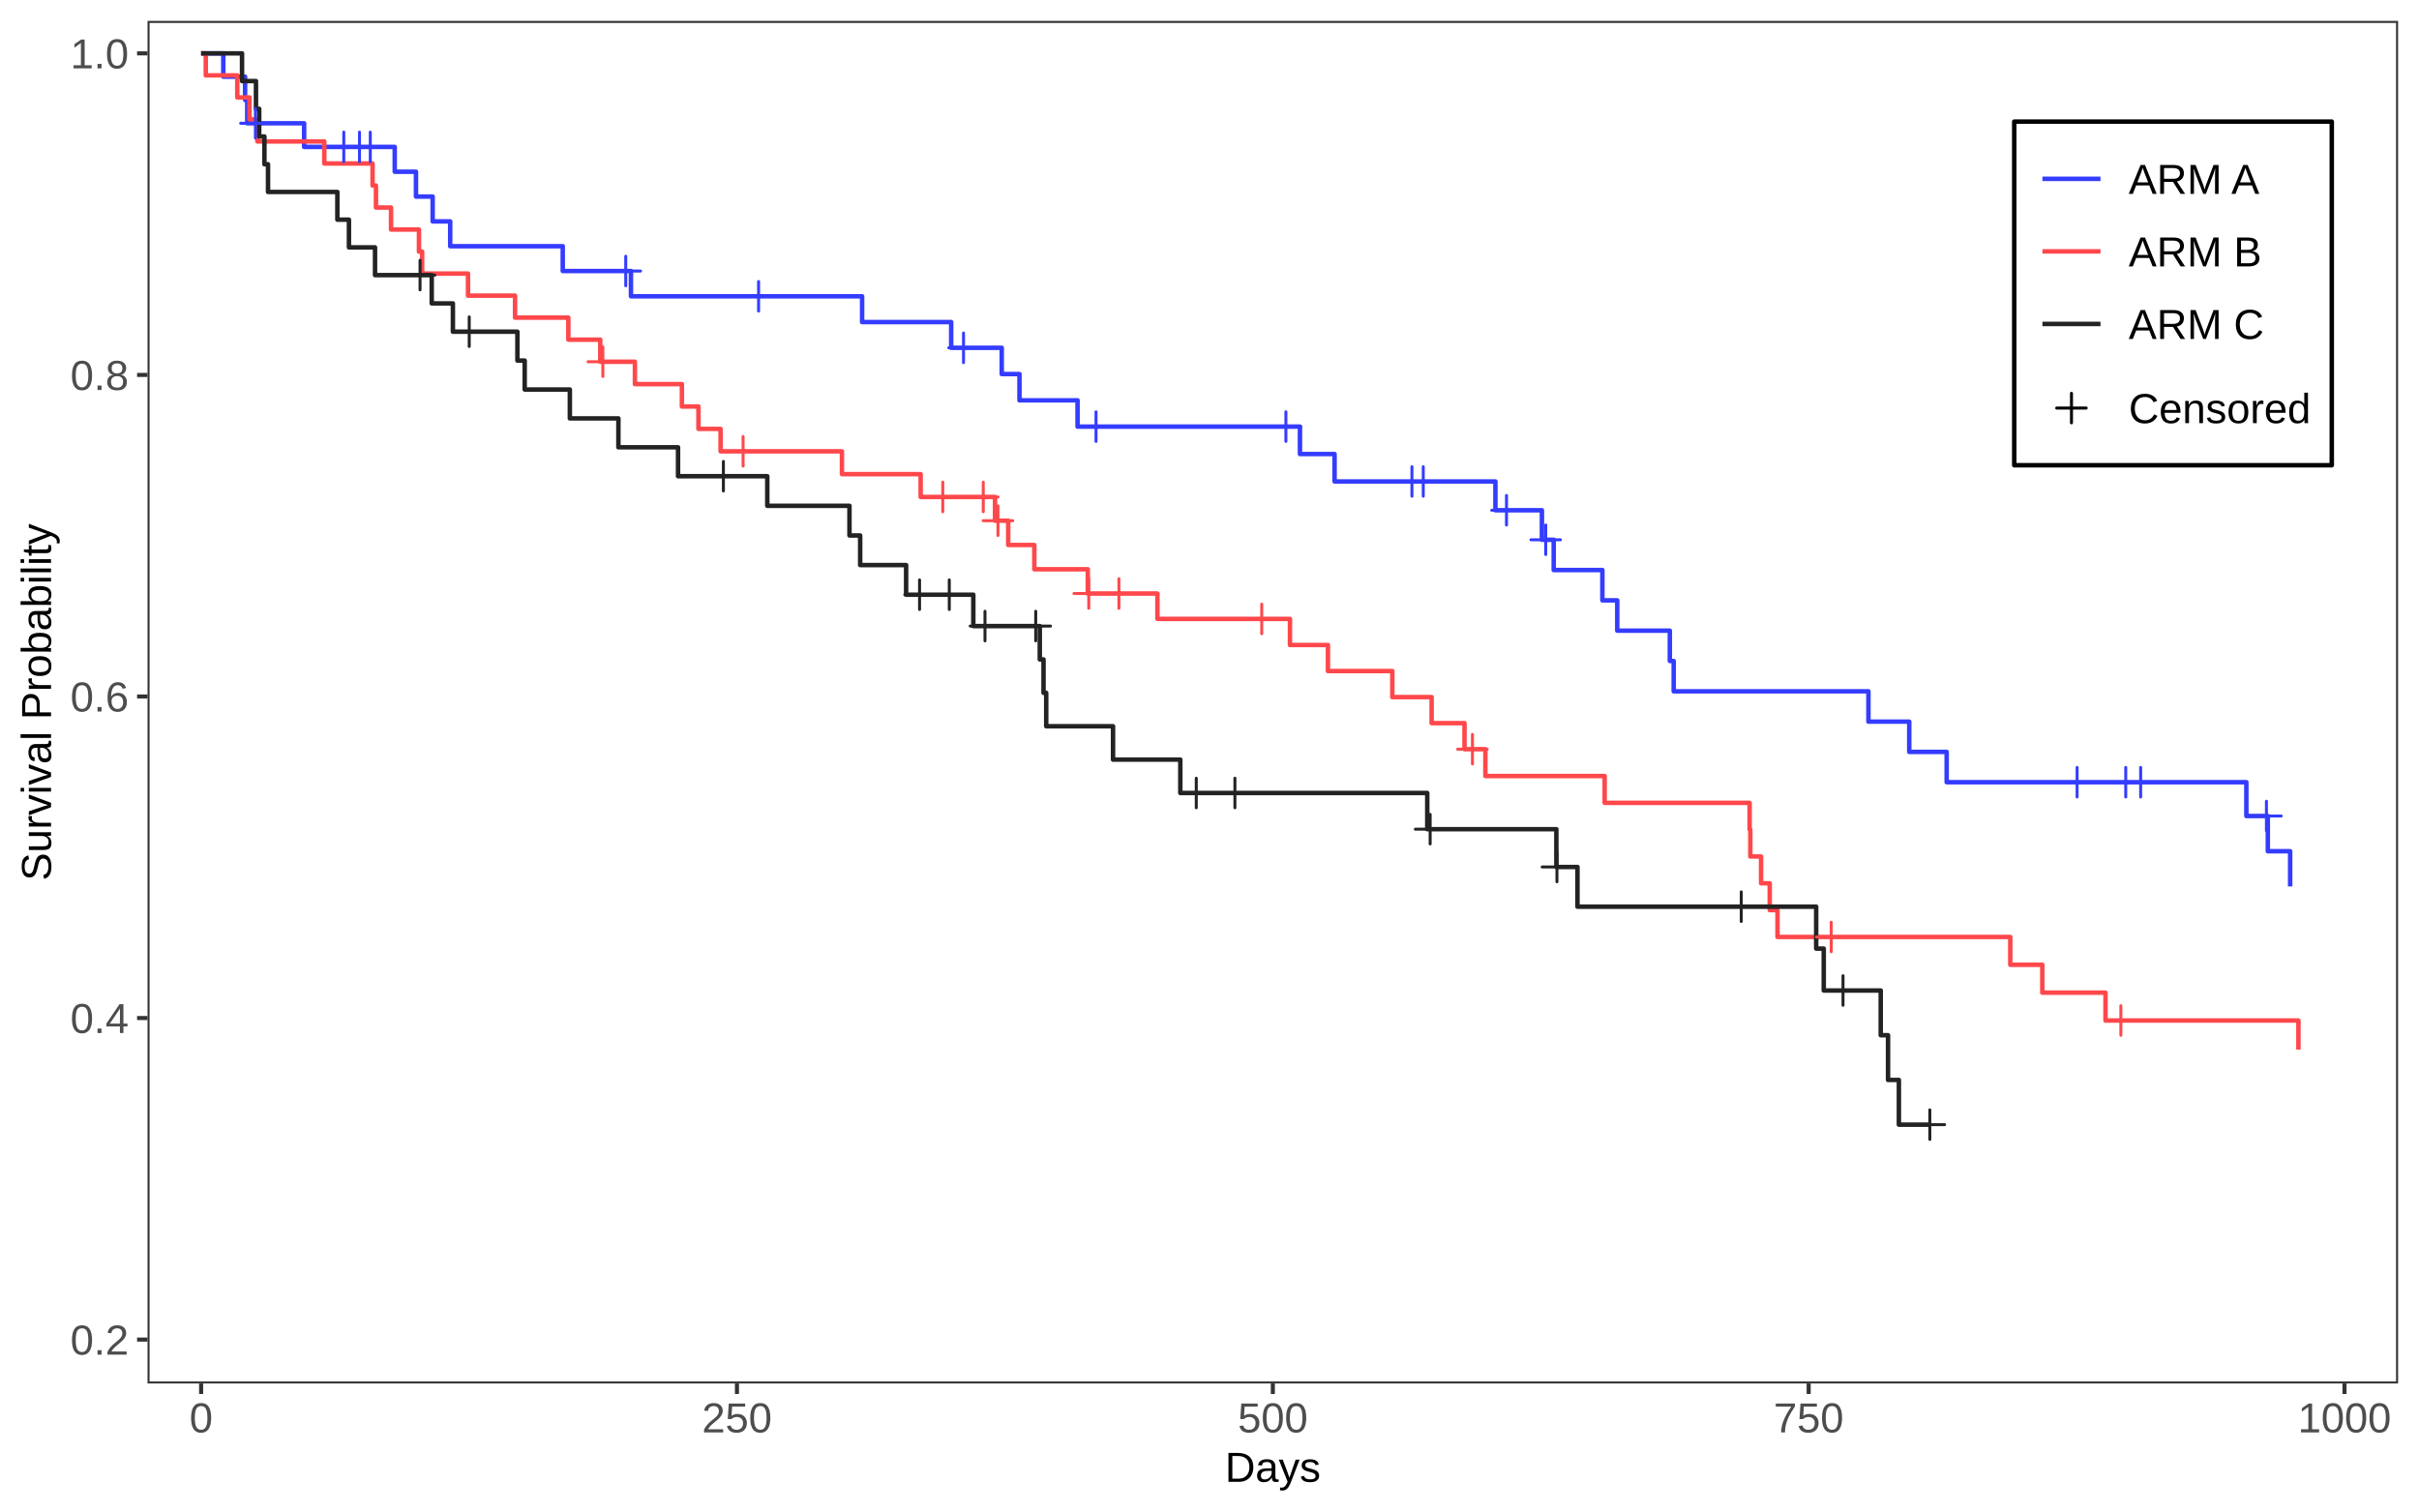
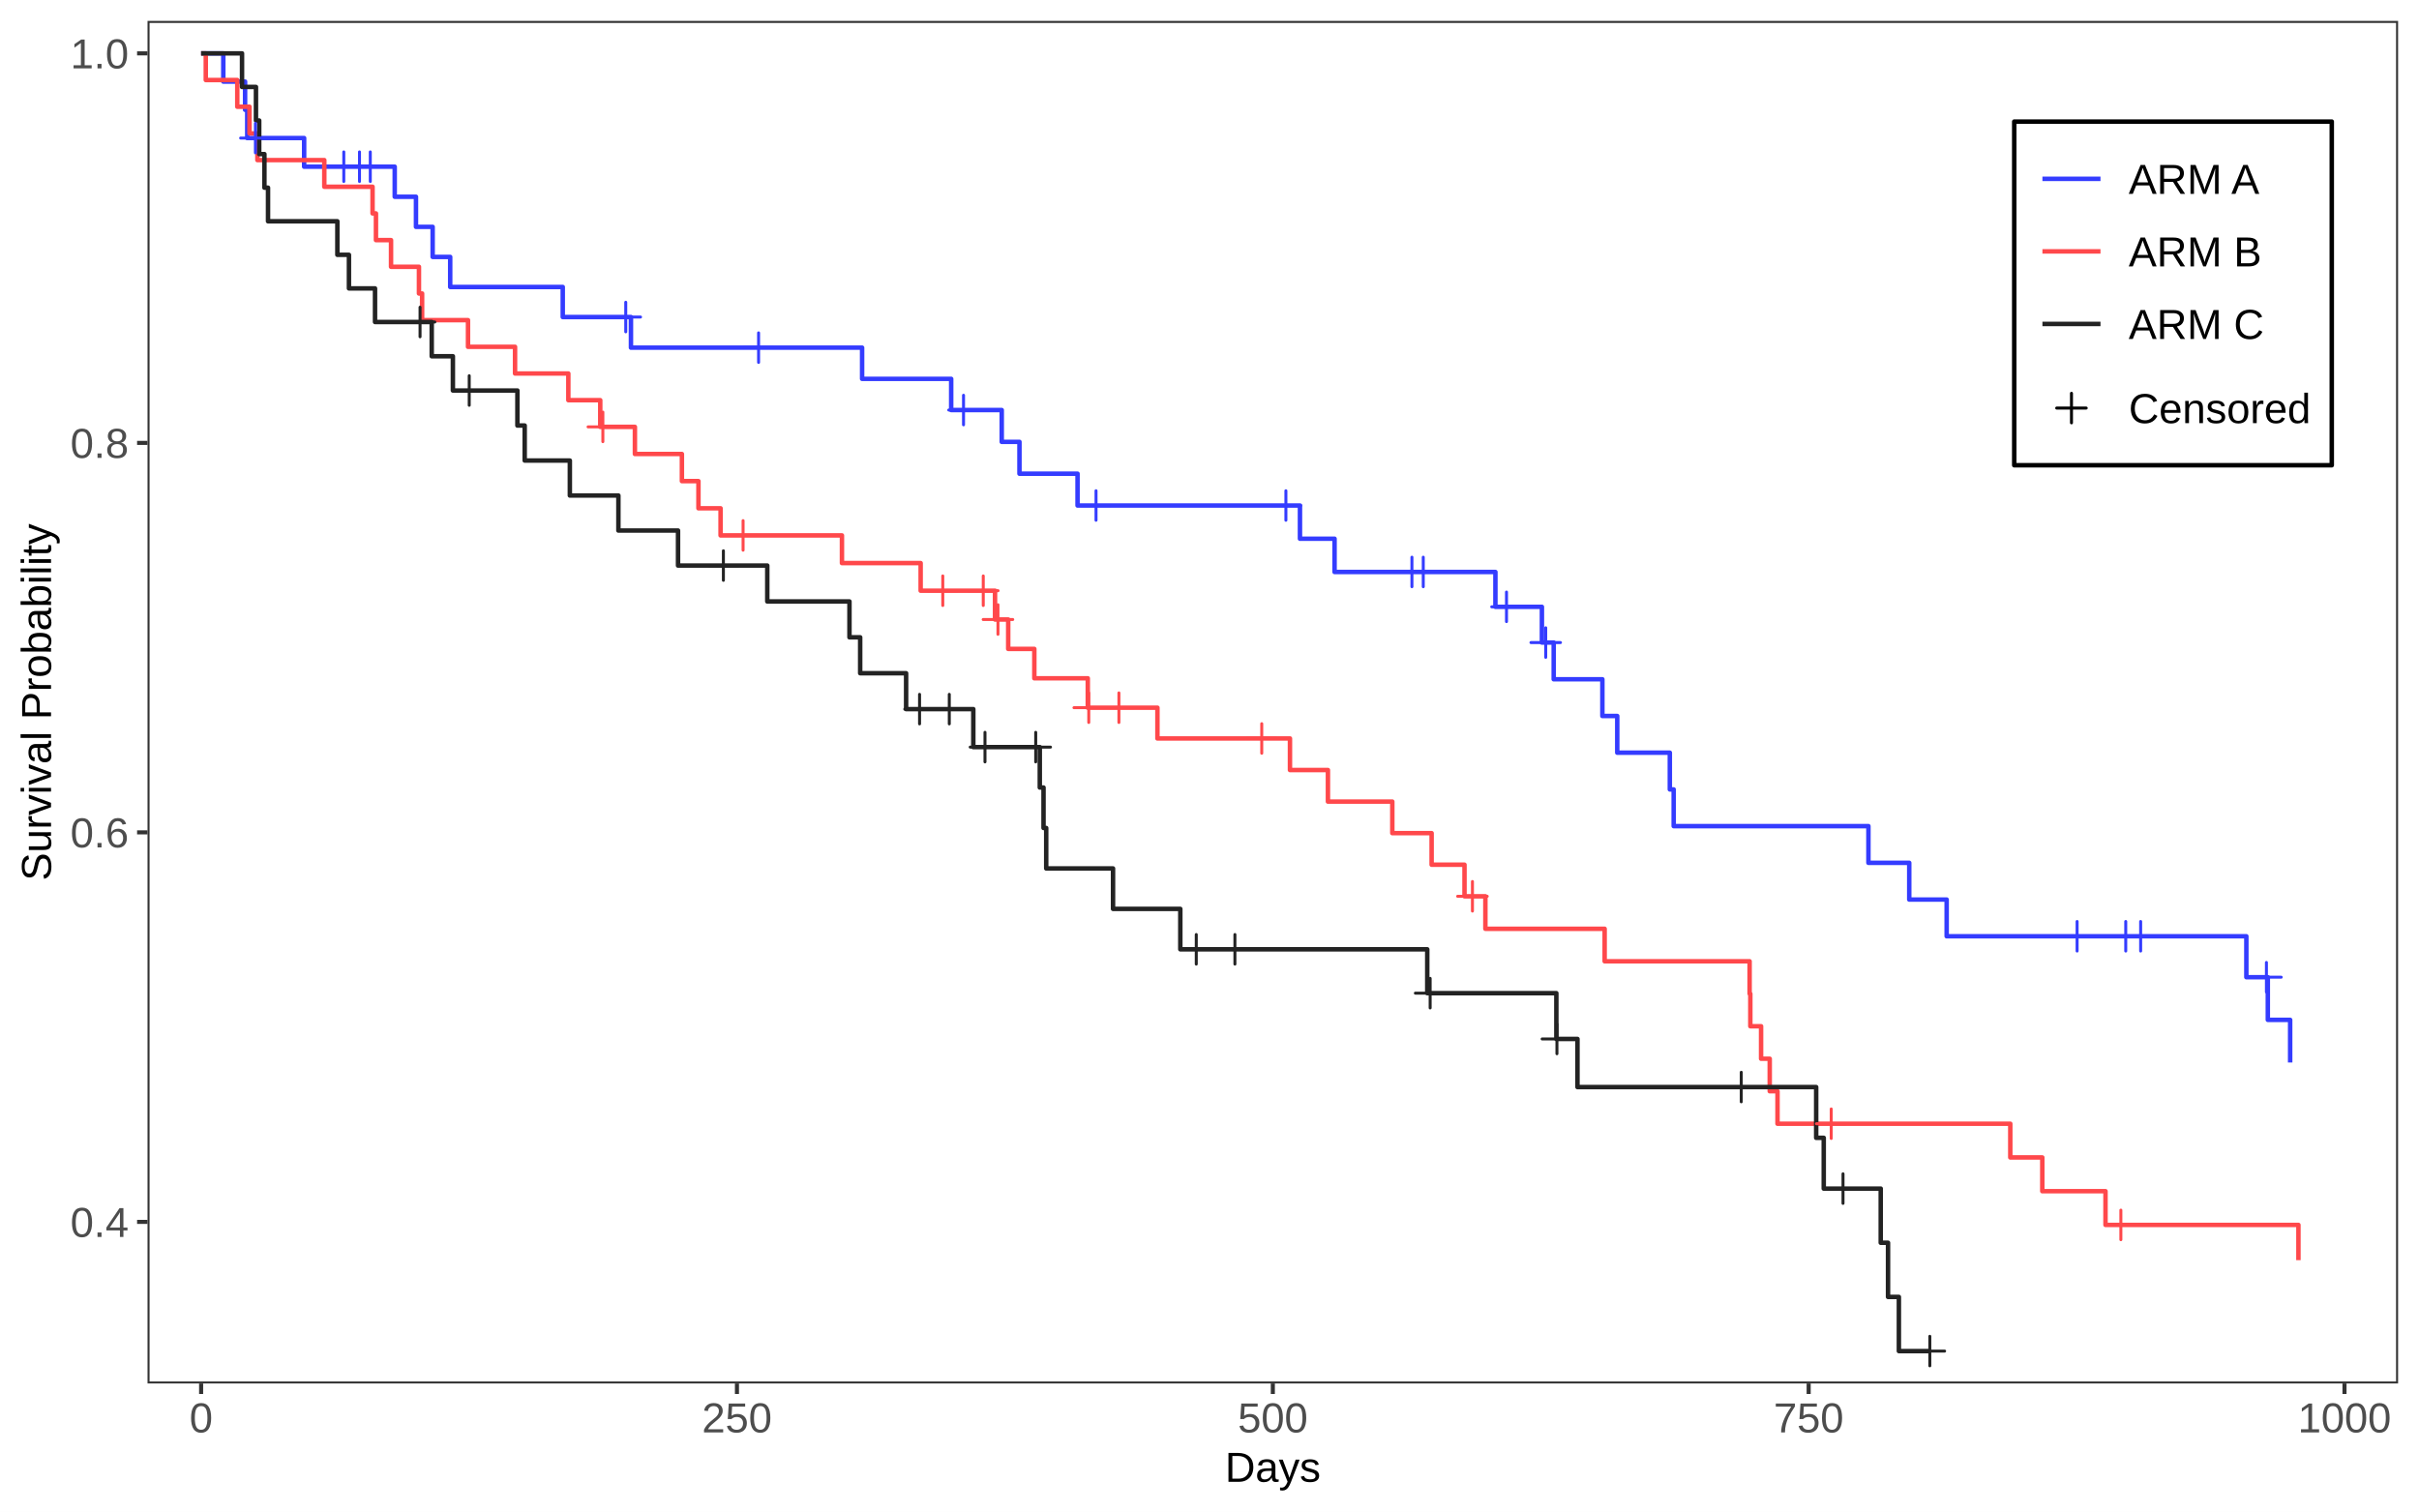
<svg xmlns="http://www.w3.org/2000/svg" class="svglite" width="576.00pt" height="360.00pt" viewBox="0 0 576.00 360.00">
  <defs>
    <style type="text/css">
    .svglite line, .svglite polyline, .svglite polygon, .svglite path, .svglite rect, .svglite circle {
      fill: none;
      stroke: #000000;
      stroke-linecap: round;
      stroke-linejoin: round;
      stroke-miterlimit: 10.00;
    }
    .svglite text {
      white-space: pre;
    }
  </style>
  </defs>
  <rect width="100%" height="100%" style="stroke: none; fill: #FFFFFF;" />
  <defs>
    <clipPath id="cpMC4wMHw1NzYuMDB8MC4wMHwzNjAuMDA=">
      <rect x="0.00" y="0.00" width="576.00" height="360.00" />
    </clipPath>
  </defs>
  <g clip-path="url(#cpMC4wMHw1NzYuMDB8MC4wMHwzNjAuMDA=)">
    <rect x="0.00" y="0.00" width="576.00" height="360.00" style="stroke-width: 0.97; stroke: #FFFFFF; fill: #FFFFFF;" />
  </g>
  <defs>
    <clipPath id="cpMzUuMTN8NTcxLjAyfDQuOTh8MzI5LjUx">
      <rect x="35.13" y="4.98" width="535.89" height="324.53" />
    </clipPath>
  </defs>
  <g clip-path="url(#cpMzUuMTN8NTcxLjAyfDQuOTh8MzI5LjUx)">
    <rect x="35.13" y="4.98" width="535.89" height="324.53" style="stroke-width: 0.97; stroke: none; fill: #FFFFFF;" />
-     <polyline points="47.89,12.71 53.17,12.71 53.17,18.26 58.36,18.26 58.36,23.81 58.87,23.81 58.87,29.36 60.82,29.36 60.82,29.36 72.42,29.36 72.42,34.99 81.86,34.99 81.86,34.99 85.60,34.99 85.60,34.99 88.17,34.99 88.17,34.99 93.99,34.99 93.99,40.90 99.05,40.90 99.05,46.82 103.02,46.82 103.02,52.73 107.20,52.73 107.20,58.64 134.00,58.64 134.00,64.55 149.00,64.55 149.00,64.55 150.24,64.55 150.24,70.57 180.63,70.57 180.63,70.57 205.28,70.57 205.28,76.71 226.49,76.71 226.49,82.84 229.43,82.84 229.43,82.84 238.53,82.84 238.53,89.09 242.75,89.09 242.75,95.35 256.58,95.35 256.58,101.61 260.98,101.61 260.98,101.61 306.19,101.61 306.19,101.61 309.54,101.61 309.54,108.14 317.78,108.14 317.78,114.67 336.20,114.67 336.20,114.67 338.90,114.67 338.90,114.67 356.08,114.67 356.08,121.53 358.72,121.53 358.72,121.53 367.15,121.53 367.15,128.56 368.06,128.56 368.06,128.56 369.96,128.56 369.96,135.77 381.55,135.77 381.55,142.99 385.09,142.99 385.09,150.21 397.61,150.21 397.61,157.43 398.53,157.43 398.53,164.65 444.90,164.65 444.90,171.87 454.62,171.87 454.62,179.08 463.53,179.08 463.53,186.30 494.59,186.30 494.59,186.30 506.17,186.30 506.17,186.30 509.72,186.30 509.72,186.30 534.89,186.30 534.89,194.35 539.67,194.35 539.67,194.35 540.00,194.35 540.00,202.74 545.32,202.74 545.32,211.13 " style="stroke-width: 1.07; stroke: #343CFF; stroke-linecap: butt;" />
-     <polyline points="47.89,12.71 49.00,12.71 49.00,17.95 56.50,17.95 56.50,23.20 59.41,23.20 59.41,28.44 61.29,28.44 61.29,33.69 77.22,33.69 77.22,38.94 88.71,38.94 88.71,44.18 89.52,44.18 89.52,49.43 93.11,49.43 93.11,54.67 99.76,54.67 99.76,59.92 100.51,59.92 100.51,65.16 111.44,65.16 111.44,70.41 122.64,70.41 122.64,75.65 135.33,75.65 135.33,80.90 142.93,80.90 142.93,86.15 143.55,86.15 143.55,86.15 151.18,86.15 151.18,91.48 162.37,91.48 162.37,96.82 166.31,96.82 166.31,102.15 171.58,102.15 171.58,107.49 176.94,107.49 176.94,107.49 200.48,107.49 200.48,112.93 219.22,112.93 219.22,118.36 224.49,118.36 224.49,118.36 234.13,118.36 234.13,118.36 236.93,118.36 236.93,124.02 237.63,124.02 237.63,124.02 240.07,124.02 240.07,129.80 246.29,129.80 246.29,135.58 259.02,135.58 259.02,141.36 259.25,141.36 259.25,141.36 266.43,141.36 266.43,141.36 275.60,141.36 275.60,147.41 300.44,147.41 300.44,147.41 307.16,147.41 307.16,153.62 316.20,153.62 316.20,159.82 331.53,159.82 331.53,166.03 340.89,166.03 340.89,172.23 348.72,172.23 348.72,178.44 350.61,178.44 350.61,178.44 353.69,178.44 353.69,184.83 382.09,184.83 382.09,191.22 416.61,191.22 416.61,197.60 416.78,197.60 416.78,203.99 419.34,203.99 419.34,210.38 421.40,210.38 421.40,216.77 423.25,216.77 423.25,223.16 436.04,223.16 436.04,223.16 478.68,223.16 478.68,229.79 486.30,229.79 486.30,236.42 501.35,236.42 501.35,243.06 505.01,243.06 505.01,243.06 547.29,243.06 547.29,249.99 " style="stroke-width: 1.07; stroke: #FF484B; stroke-linecap: butt;" />
-     <polyline points="47.89,12.71 57.63,12.71 57.63,19.31 60.95,19.31 60.95,25.91 61.72,25.91 61.72,32.51 62.96,32.51 62.96,39.12 63.82,39.12 63.82,45.72 80.33,45.72 80.33,52.32 83.09,52.32 83.09,58.92 89.30,58.92 89.30,65.53 100.02,65.53 100.02,65.53 102.80,65.53 102.80,72.26 107.84,72.26 107.84,79.00 111.73,79.00 111.73,79.00 123.20,79.00 123.20,85.88 124.94,85.88 124.94,92.77 135.69,92.77 135.69,99.65 147.25,99.65 147.25,106.53 161.45,106.53 161.45,113.42 172.25,113.42 172.25,113.42 182.70,113.42 182.70,120.47 202.27,120.47 202.27,127.53 204.82,127.53 204.82,134.58 215.76,134.58 215.76,141.64 218.96,141.64 218.96,141.64 226.04,141.64 226.04,141.64 231.76,141.64 231.76,149.11 234.54,149.11 234.54,149.11 246.62,149.11 246.62,149.11 247.59,149.11 247.59,157.06 248.48,157.06 248.48,165.01 249.12,165.01 249.12,172.97 265.03,172.97 265.03,180.92 281.05,180.92 281.05,188.87 284.85,188.87 284.85,188.87 294.05,188.87 294.05,188.87 339.85,188.87 339.85,197.49 340.54,197.49 340.54,197.49 370.59,197.49 370.59,206.49 370.73,206.49 370.73,206.49 375.62,206.49 375.62,215.95 414.62,215.95 414.62,215.95 432.46,215.95 432.46,225.93 434.26,225.93 434.26,235.91 438.85,235.91 438.85,235.91 447.83,235.91 447.83,246.56 449.57,246.56 449.57,257.21 452.15,257.21 452.15,267.86 459.52,267.86 459.52,267.86 " style="stroke-width: 1.07; stroke: #232323; stroke-linecap: butt;" />
-     <line x1="57.30" y1="29.36" x2="64.34" y2="29.36" style="stroke-width: 0.71; stroke: #343CFF;" />
-     <line x1="60.82" y1="32.88" x2="60.82" y2="25.84" style="stroke-width: 0.71; stroke: #343CFF;" />
-     <line x1="78.34" y1="34.99" x2="85.38" y2="34.99" style="stroke-width: 0.71; stroke: #343CFF;" />
-     <line x1="81.86" y1="38.51" x2="81.86" y2="31.47" style="stroke-width: 0.71; stroke: #343CFF;" />
-     <line x1="82.08" y1="34.99" x2="89.12" y2="34.99" style="stroke-width: 0.71; stroke: #343CFF;" />
-     <line x1="85.60" y1="38.51" x2="85.60" y2="31.47" style="stroke-width: 0.71; stroke: #343CFF;" />
-     <line x1="84.65" y1="34.99" x2="91.69" y2="34.99" style="stroke-width: 0.71; stroke: #343CFF;" />
-     <line x1="88.17" y1="38.51" x2="88.17" y2="31.47" style="stroke-width: 0.71; stroke: #343CFF;" />
-     <line x1="145.48" y1="64.55" x2="152.52" y2="64.55" style="stroke-width: 0.71; stroke: #343CFF;" />
-     <line x1="149.00" y1="68.07" x2="149.00" y2="61.03" style="stroke-width: 0.71; stroke: #343CFF;" />
-     <line x1="177.11" y1="70.57" x2="184.15" y2="70.57" style="stroke-width: 0.71; stroke: #343CFF;" />
-     <line x1="180.63" y1="74.09" x2="180.63" y2="67.05" style="stroke-width: 0.71; stroke: #343CFF;" />
-     <line x1="225.91" y1="82.84" x2="232.95" y2="82.84" style="stroke-width: 0.71; stroke: #343CFF;" />
-     <line x1="229.43" y1="86.36" x2="229.43" y2="79.32" style="stroke-width: 0.71; stroke: #343CFF;" />
-     <line x1="257.46" y1="101.61" x2="264.50" y2="101.61" style="stroke-width: 0.71; stroke: #343CFF;" />
-     <line x1="260.98" y1="105.13" x2="260.98" y2="98.09" style="stroke-width: 0.71; stroke: #343CFF;" />
-     <line x1="302.67" y1="101.61" x2="309.71" y2="101.61" style="stroke-width: 0.71; stroke: #343CFF;" />
-     <line x1="306.19" y1="105.13" x2="306.19" y2="98.09" style="stroke-width: 0.71; stroke: #343CFF;" />
-     <line x1="332.68" y1="114.67" x2="339.71" y2="114.67" style="stroke-width: 0.71; stroke: #343CFF;" />
-     <line x1="336.20" y1="118.19" x2="336.20" y2="111.16" style="stroke-width: 0.71; stroke: #343CFF;" />
-     <line x1="335.39" y1="114.67" x2="342.42" y2="114.67" style="stroke-width: 0.71; stroke: #343CFF;" />
-     <line x1="338.90" y1="118.19" x2="338.90" y2="111.16" style="stroke-width: 0.71; stroke: #343CFF;" />
-     <line x1="355.20" y1="121.53" x2="362.24" y2="121.53" style="stroke-width: 0.71; stroke: #343CFF;" />
-     <line x1="358.72" y1="125.05" x2="358.72" y2="118.01" style="stroke-width: 0.71; stroke: #343CFF;" />
-     <line x1="364.54" y1="128.56" x2="371.57" y2="128.56" style="stroke-width: 0.71; stroke: #343CFF;" />
-     <line x1="368.06" y1="132.07" x2="368.06" y2="125.04" style="stroke-width: 0.71; stroke: #343CFF;" />
-     <line x1="491.07" y1="186.30" x2="498.11" y2="186.30" style="stroke-width: 0.71; stroke: #343CFF;" />
-     <line x1="494.59" y1="189.82" x2="494.59" y2="182.78" style="stroke-width: 0.71; stroke: #343CFF;" />
-     <line x1="502.65" y1="186.30" x2="509.69" y2="186.30" style="stroke-width: 0.71; stroke: #343CFF;" />
-     <line x1="506.17" y1="189.82" x2="506.17" y2="182.78" style="stroke-width: 0.71; stroke: #343CFF;" />
-     <line x1="506.21" y1="186.30" x2="513.24" y2="186.30" style="stroke-width: 0.71; stroke: #343CFF;" />
-     <line x1="509.72" y1="189.82" x2="509.72" y2="182.78" style="stroke-width: 0.71; stroke: #343CFF;" />
-     <line x1="536.15" y1="194.35" x2="543.19" y2="194.35" style="stroke-width: 0.71; stroke: #343CFF;" />
-     <line x1="539.67" y1="197.87" x2="539.67" y2="190.83" style="stroke-width: 0.71; stroke: #343CFF;" />
-     <line x1="140.03" y1="86.15" x2="147.07" y2="86.15" style="stroke-width: 0.71; stroke: #FF484B;" />
-     <line x1="143.55" y1="89.66" x2="143.55" y2="82.63" style="stroke-width: 0.71; stroke: #FF484B;" />
-     <line x1="173.42" y1="107.49" x2="180.46" y2="107.49" style="stroke-width: 0.71; stroke: #FF484B;" />
-     <line x1="176.94" y1="111.01" x2="176.94" y2="103.97" style="stroke-width: 0.71; stroke: #FF484B;" />
-     <line x1="220.97" y1="118.36" x2="228.01" y2="118.36" style="stroke-width: 0.71; stroke: #FF484B;" />
-     <line x1="224.49" y1="121.88" x2="224.49" y2="114.84" style="stroke-width: 0.71; stroke: #FF484B;" />
-     <line x1="230.61" y1="118.36" x2="237.65" y2="118.36" style="stroke-width: 0.71; stroke: #FF484B;" />
-     <line x1="234.13" y1="121.88" x2="234.13" y2="114.84" style="stroke-width: 0.71; stroke: #FF484B;" />
-     <line x1="234.11" y1="124.02" x2="241.15" y2="124.02" style="stroke-width: 0.71; stroke: #FF484B;" />
-     <line x1="237.63" y1="127.54" x2="237.63" y2="120.50" style="stroke-width: 0.71; stroke: #FF484B;" />
-     <line x1="255.73" y1="141.36" x2="262.77" y2="141.36" style="stroke-width: 0.71; stroke: #FF484B;" />
-     <line x1="259.25" y1="144.88" x2="259.25" y2="137.84" style="stroke-width: 0.71; stroke: #FF484B;" />
-     <line x1="262.92" y1="141.36" x2="269.95" y2="141.36" style="stroke-width: 0.71; stroke: #FF484B;" />
-     <line x1="266.43" y1="144.88" x2="266.43" y2="137.84" style="stroke-width: 0.71; stroke: #FF484B;" />
-     <line x1="296.92" y1="147.41" x2="303.96" y2="147.41" style="stroke-width: 0.71; stroke: #FF484B;" />
-     <line x1="300.44" y1="150.93" x2="300.44" y2="143.89" style="stroke-width: 0.71; stroke: #FF484B;" />
-     <line x1="347.09" y1="178.44" x2="354.13" y2="178.44" style="stroke-width: 0.71; stroke: #FF484B;" />
-     <line x1="350.61" y1="181.96" x2="350.61" y2="174.92" style="stroke-width: 0.71; stroke: #FF484B;" />
-     <line x1="432.52" y1="223.16" x2="439.56" y2="223.16" style="stroke-width: 0.71; stroke: #FF484B;" />
-     <line x1="436.04" y1="226.68" x2="436.04" y2="219.64" style="stroke-width: 0.71; stroke: #FF484B;" />
-     <line x1="501.49" y1="243.06" x2="508.52" y2="243.06" style="stroke-width: 0.71; stroke: #FF484B;" />
-     <line x1="505.01" y1="246.58" x2="505.01" y2="239.54" style="stroke-width: 0.71; stroke: #FF484B;" />
-     <line x1="96.50" y1="65.53" x2="103.54" y2="65.53" style="stroke-width: 0.71; stroke: #232323;" />
-     <line x1="100.02" y1="69.04" x2="100.02" y2="62.01" style="stroke-width: 0.71; stroke: #232323;" />
-     <line x1="108.21" y1="79.00" x2="115.25" y2="79.00" style="stroke-width: 0.71; stroke: #232323;" />
-     <line x1="111.73" y1="82.52" x2="111.73" y2="75.48" style="stroke-width: 0.71; stroke: #232323;" />
-     <line x1="168.74" y1="113.42" x2="175.77" y2="113.42" style="stroke-width: 0.71; stroke: #232323;" />
-     <line x1="172.25" y1="116.93" x2="172.25" y2="109.90" style="stroke-width: 0.71; stroke: #232323;" />
-     <line x1="215.44" y1="141.64" x2="222.47" y2="141.64" style="stroke-width: 0.71; stroke: #232323;" />
-     <line x1="218.96" y1="145.16" x2="218.96" y2="138.12" style="stroke-width: 0.71; stroke: #232323;" />
-     <line x1="222.52" y1="141.64" x2="229.55" y2="141.64" style="stroke-width: 0.71; stroke: #232323;" />
-     <line x1="226.04" y1="145.16" x2="226.04" y2="138.12" style="stroke-width: 0.71; stroke: #232323;" />
-     <line x1="231.02" y1="149.11" x2="238.05" y2="149.11" style="stroke-width: 0.71; stroke: #232323;" />
-     <line x1="234.54" y1="152.63" x2="234.54" y2="145.59" style="stroke-width: 0.71; stroke: #232323;" />
-     <line x1="243.10" y1="149.11" x2="250.14" y2="149.11" style="stroke-width: 0.71; stroke: #232323;" />
-     <line x1="246.62" y1="152.63" x2="246.62" y2="145.59" style="stroke-width: 0.71; stroke: #232323;" />
-     <line x1="281.33" y1="188.87" x2="288.37" y2="188.87" style="stroke-width: 0.71; stroke: #232323;" />
-     <line x1="284.85" y1="192.39" x2="284.85" y2="185.35" style="stroke-width: 0.71; stroke: #232323;" />
-     <line x1="290.53" y1="188.87" x2="297.57" y2="188.87" style="stroke-width: 0.71; stroke: #232323;" />
-     <line x1="294.05" y1="192.39" x2="294.05" y2="185.35" style="stroke-width: 0.71; stroke: #232323;" />
-     <line x1="337.02" y1="197.49" x2="344.06" y2="197.49" style="stroke-width: 0.71; stroke: #232323;" />
-     <line x1="340.54" y1="201.00" x2="340.54" y2="193.97" style="stroke-width: 0.71; stroke: #232323;" />
-     <line x1="367.21" y1="206.49" x2="374.25" y2="206.49" style="stroke-width: 0.71; stroke: #232323;" />
-     <line x1="370.73" y1="210.01" x2="370.73" y2="202.97" style="stroke-width: 0.71; stroke: #232323;" />
-     <line x1="411.10" y1="215.95" x2="418.14" y2="215.95" style="stroke-width: 0.71; stroke: #232323;" />
-     <line x1="414.62" y1="219.47" x2="414.62" y2="212.43" style="stroke-width: 0.71; stroke: #232323;" />
-     <line x1="435.34" y1="235.91" x2="442.37" y2="235.91" style="stroke-width: 0.71; stroke: #232323;" />
-     <line x1="438.85" y1="239.43" x2="438.85" y2="232.39" style="stroke-width: 0.71; stroke: #232323;" />
-     <line x1="456.00" y1="267.86" x2="463.04" y2="267.86" style="stroke-width: 0.71; stroke: #232323;" />
-     <line x1="459.52" y1="271.38" x2="459.52" y2="264.34" style="stroke-width: 0.71; stroke: #232323;" />
+     <polyline points="47.89,12.71 53.17,12.71 53.17,19.43 58.36,19.43 58.36,26.15 58.87,26.15 58.87,32.88 60.82,32.88 60.82,32.88 72.42,32.88 72.42,39.70 81.86,39.70 81.86,39.70 85.60,39.70 85.60,39.70 88.17,39.70 88.17,39.70 93.99,39.70 93.99,46.86 99.05,46.86 99.05,54.03 103.02,54.03 103.02,61.19 107.20,61.19 107.20,68.35 134.00,68.35 134.00,75.51 149.00,75.51 149.00,75.51 150.24,75.51 150.24,82.80 180.63,82.80 180.63,82.80 205.28,82.80 205.28,90.23 226.49,90.23 226.49,97.66 229.43,97.66 229.43,97.66 238.53,97.66 238.53,105.24 242.75,105.24 242.75,112.82 256.58,112.82 256.58,120.40 260.98,120.40 260.98,120.40 306.19,120.40 306.19,120.40 309.54,120.40 309.54,128.31 317.78,128.31 317.78,136.23 336.20,136.23 336.20,136.23 338.90,136.23 338.90,136.23 356.08,136.23 356.08,144.53 358.72,144.53 358.72,144.53 367.15,144.53 367.15,153.04 368.06,153.04 368.06,153.04 369.96,153.04 369.96,161.78 381.55,161.78 381.55,170.53 385.09,170.53 385.09,179.27 397.61,179.27 397.61,188.02 398.53,188.02 398.53,196.76 444.90,196.76 444.90,205.50 454.62,205.50 454.62,214.25 463.53,214.25 463.53,222.99 494.59,222.99 494.59,222.99 506.17,222.99 506.17,222.99 509.72,222.99 509.72,222.99 534.89,222.99 534.89,232.74 539.67,232.74 539.67,232.74 540.00,232.74 540.00,242.90 545.32,242.90 545.32,253.06 " style="stroke-width: 1.07; stroke: #343CFF; stroke-linecap: butt;" />
+     <polyline points="47.89,12.71 49.00,12.71 49.00,19.06 56.50,19.06 56.50,25.42 59.41,25.42 59.41,31.77 61.29,31.77 61.29,38.13 77.22,38.13 77.22,44.48 88.71,44.48 88.71,50.83 89.52,50.83 89.52,57.19 93.11,57.19 93.11,63.54 99.76,63.54 99.76,69.90 100.51,69.90 100.51,76.25 111.44,76.25 111.44,82.60 122.64,82.60 122.64,88.96 135.33,88.96 135.33,95.31 142.93,95.31 142.93,101.67 143.55,101.67 143.55,101.67 151.18,101.67 151.18,108.13 162.37,108.13 162.37,114.59 166.31,114.59 166.31,121.06 171.58,121.06 171.58,127.52 176.94,127.52 176.94,127.52 200.48,127.52 200.48,134.11 219.22,134.11 219.22,140.69 224.49,140.69 224.49,140.69 234.13,140.69 234.13,140.69 236.93,140.69 236.93,147.55 237.63,147.55 237.63,147.55 240.07,147.55 240.07,154.55 246.29,154.55 246.29,161.55 259.02,161.55 259.02,168.55 259.25,168.55 259.25,168.55 266.43,168.55 266.43,168.55 275.60,168.55 275.60,175.88 300.44,175.88 300.44,175.88 307.16,175.88 307.16,183.40 316.20,183.40 316.20,190.92 331.53,190.92 331.53,198.43 340.89,198.43 340.89,205.95 348.72,205.95 348.72,213.47 350.61,213.47 350.61,213.47 353.69,213.47 353.69,221.21 382.09,221.21 382.09,228.95 416.61,228.95 416.61,236.68 416.78,236.68 416.78,244.42 419.34,244.42 419.34,252.16 421.40,252.16 421.40,259.90 423.25,259.90 423.25,267.64 436.04,267.64 436.04,267.64 478.68,267.64 478.68,275.67 486.30,275.67 486.30,283.71 501.35,283.71 501.35,291.74 505.01,291.74 505.01,291.74 547.29,291.74 547.29,300.14 " style="stroke-width: 1.07; stroke: #FF484B; stroke-linecap: butt;" />
+     <polyline points="47.89,12.71 57.63,12.71 57.63,20.71 60.95,20.71 60.95,28.70 61.72,28.70 61.72,36.70 62.96,36.70 62.96,44.70 63.82,44.70 63.82,52.70 80.33,52.70 80.33,60.69 83.09,60.69 83.09,68.69 89.30,68.69 89.30,76.69 100.02,76.69 100.02,76.69 102.80,76.69 102.80,84.85 107.84,84.85 107.84,93.01 111.73,93.01 111.73,93.01 123.20,93.01 123.20,101.35 124.94,101.35 124.94,109.69 135.69,109.69 135.69,118.02 147.25,118.02 147.25,126.36 161.45,126.36 161.45,134.70 172.25,134.70 172.25,134.70 182.70,134.70 182.70,143.25 202.27,143.25 202.27,151.79 204.82,151.79 204.82,160.34 215.76,160.34 215.76,168.89 218.96,168.89 218.96,168.89 226.04,168.89 226.04,168.89 231.76,168.89 231.76,177.94 234.54,177.94 234.54,177.94 246.62,177.94 246.62,177.94 247.59,177.94 247.59,187.57 248.48,187.57 248.48,197.20 249.12,197.20 249.12,206.84 265.03,206.84 265.03,216.47 281.05,216.47 281.05,226.10 284.85,226.10 284.85,226.10 294.05,226.10 294.05,226.10 339.85,226.10 339.85,236.54 340.54,236.54 340.54,236.54 370.59,236.54 370.59,247.45 370.73,247.45 370.73,247.45 375.62,247.45 375.62,258.91 414.62,258.91 414.62,258.91 432.46,258.91 432.46,271.00 434.26,271.00 434.26,283.09 438.85,283.09 438.85,283.09 447.83,283.09 447.83,295.99 449.57,295.99 449.57,308.89 452.15,308.89 452.15,321.79 459.52,321.79 459.52,321.79 " style="stroke-width: 1.07; stroke: #232323; stroke-linecap: butt;" />
+     <line x1="57.30" y1="32.88" x2="64.34" y2="32.88" style="stroke-width: 0.71; stroke: #343CFF;" />
+     <line x1="60.82" y1="36.39" x2="60.82" y2="29.36" style="stroke-width: 0.71; stroke: #343CFF;" />
+     <line x1="78.34" y1="39.70" x2="85.38" y2="39.70" style="stroke-width: 0.71; stroke: #343CFF;" />
+     <line x1="81.86" y1="43.22" x2="81.86" y2="36.18" style="stroke-width: 0.71; stroke: #343CFF;" />
+     <line x1="82.08" y1="39.70" x2="89.12" y2="39.70" style="stroke-width: 0.71; stroke: #343CFF;" />
+     <line x1="85.60" y1="43.22" x2="85.60" y2="36.18" style="stroke-width: 0.71; stroke: #343CFF;" />
+     <line x1="84.65" y1="39.70" x2="91.69" y2="39.70" style="stroke-width: 0.71; stroke: #343CFF;" />
+     <line x1="88.17" y1="43.22" x2="88.17" y2="36.18" style="stroke-width: 0.71; stroke: #343CFF;" />
+     <line x1="145.48" y1="75.51" x2="152.52" y2="75.51" style="stroke-width: 0.71; stroke: #343CFF;" />
+     <line x1="149.00" y1="79.03" x2="149.00" y2="71.99" style="stroke-width: 0.71; stroke: #343CFF;" />
+     <line x1="177.11" y1="82.80" x2="184.15" y2="82.80" style="stroke-width: 0.71; stroke: #343CFF;" />
+     <line x1="180.63" y1="86.32" x2="180.63" y2="79.28" style="stroke-width: 0.71; stroke: #343CFF;" />
+     <line x1="225.91" y1="97.66" x2="232.95" y2="97.66" style="stroke-width: 0.71; stroke: #343CFF;" />
+     <line x1="229.43" y1="101.18" x2="229.43" y2="94.14" style="stroke-width: 0.71; stroke: #343CFF;" />
+     <line x1="257.46" y1="120.40" x2="264.50" y2="120.40" style="stroke-width: 0.71; stroke: #343CFF;" />
+     <line x1="260.98" y1="123.91" x2="260.98" y2="116.88" style="stroke-width: 0.71; stroke: #343CFF;" />
+     <line x1="302.67" y1="120.40" x2="309.71" y2="120.40" style="stroke-width: 0.71; stroke: #343CFF;" />
+     <line x1="306.19" y1="123.91" x2="306.19" y2="116.88" style="stroke-width: 0.71; stroke: #343CFF;" />
+     <line x1="332.68" y1="136.23" x2="339.71" y2="136.23" style="stroke-width: 0.71; stroke: #343CFF;" />
+     <line x1="336.20" y1="139.74" x2="336.20" y2="132.71" style="stroke-width: 0.71; stroke: #343CFF;" />
+     <line x1="335.39" y1="136.23" x2="342.42" y2="136.23" style="stroke-width: 0.71; stroke: #343CFF;" />
+     <line x1="338.90" y1="139.74" x2="338.90" y2="132.71" style="stroke-width: 0.71; stroke: #343CFF;" />
+     <line x1="355.20" y1="144.53" x2="362.24" y2="144.53" style="stroke-width: 0.71; stroke: #343CFF;" />
+     <line x1="358.72" y1="148.05" x2="358.72" y2="141.01" style="stroke-width: 0.71; stroke: #343CFF;" />
+     <line x1="364.54" y1="153.04" x2="371.57" y2="153.04" style="stroke-width: 0.71; stroke: #343CFF;" />
+     <line x1="368.06" y1="156.56" x2="368.06" y2="149.52" style="stroke-width: 0.71; stroke: #343CFF;" />
+     <line x1="491.07" y1="222.99" x2="498.11" y2="222.99" style="stroke-width: 0.71; stroke: #343CFF;" />
+     <line x1="494.59" y1="226.51" x2="494.59" y2="219.47" style="stroke-width: 0.71; stroke: #343CFF;" />
+     <line x1="502.65" y1="222.99" x2="509.69" y2="222.99" style="stroke-width: 0.71; stroke: #343CFF;" />
+     <line x1="506.17" y1="226.51" x2="506.17" y2="219.47" style="stroke-width: 0.71; stroke: #343CFF;" />
+     <line x1="506.21" y1="222.99" x2="513.24" y2="222.99" style="stroke-width: 0.71; stroke: #343CFF;" />
+     <line x1="509.72" y1="226.51" x2="509.72" y2="219.47" style="stroke-width: 0.71; stroke: #343CFF;" />
+     <line x1="536.15" y1="232.74" x2="543.19" y2="232.74" style="stroke-width: 0.71; stroke: #343CFF;" />
+     <line x1="539.67" y1="236.26" x2="539.67" y2="229.23" style="stroke-width: 0.71; stroke: #343CFF;" />
+     <line x1="140.03" y1="101.67" x2="147.07" y2="101.67" style="stroke-width: 0.71; stroke: #FF484B;" />
+     <line x1="143.55" y1="105.19" x2="143.55" y2="98.15" style="stroke-width: 0.71; stroke: #FF484B;" />
+     <line x1="173.42" y1="127.52" x2="180.46" y2="127.52" style="stroke-width: 0.71; stroke: #FF484B;" />
+     <line x1="176.94" y1="131.04" x2="176.94" y2="124.00" style="stroke-width: 0.71; stroke: #FF484B;" />
+     <line x1="220.97" y1="140.69" x2="228.01" y2="140.69" style="stroke-width: 0.71; stroke: #FF484B;" />
+     <line x1="224.49" y1="144.21" x2="224.49" y2="137.17" style="stroke-width: 0.71; stroke: #FF484B;" />
+     <line x1="230.61" y1="140.69" x2="237.65" y2="140.69" style="stroke-width: 0.71; stroke: #FF484B;" />
+     <line x1="234.13" y1="144.21" x2="234.13" y2="137.17" style="stroke-width: 0.71; stroke: #FF484B;" />
+     <line x1="234.11" y1="147.55" x2="241.15" y2="147.55" style="stroke-width: 0.71; stroke: #FF484B;" />
+     <line x1="237.63" y1="151.07" x2="237.63" y2="144.03" style="stroke-width: 0.71; stroke: #FF484B;" />
+     <line x1="255.73" y1="168.55" x2="262.77" y2="168.55" style="stroke-width: 0.71; stroke: #FF484B;" />
+     <line x1="259.25" y1="172.07" x2="259.25" y2="165.03" style="stroke-width: 0.71; stroke: #FF484B;" />
+     <line x1="262.92" y1="168.55" x2="269.95" y2="168.55" style="stroke-width: 0.71; stroke: #FF484B;" />
+     <line x1="266.43" y1="172.07" x2="266.43" y2="165.03" style="stroke-width: 0.71; stroke: #FF484B;" />
+     <line x1="296.92" y1="175.88" x2="303.96" y2="175.88" style="stroke-width: 0.71; stroke: #FF484B;" />
+     <line x1="300.44" y1="179.40" x2="300.44" y2="172.36" style="stroke-width: 0.71; stroke: #FF484B;" />
+     <line x1="347.09" y1="213.47" x2="354.13" y2="213.47" style="stroke-width: 0.71; stroke: #FF484B;" />
+     <line x1="350.61" y1="216.99" x2="350.61" y2="209.95" style="stroke-width: 0.71; stroke: #FF484B;" />
+     <line x1="432.52" y1="267.64" x2="439.56" y2="267.64" style="stroke-width: 0.71; stroke: #FF484B;" />
+     <line x1="436.04" y1="271.15" x2="436.04" y2="264.12" style="stroke-width: 0.71; stroke: #FF484B;" />
+     <line x1="501.49" y1="291.74" x2="508.52" y2="291.74" style="stroke-width: 0.71; stroke: #FF484B;" />
+     <line x1="505.01" y1="295.26" x2="505.01" y2="288.22" style="stroke-width: 0.71; stroke: #FF484B;" />
+     <line x1="96.50" y1="76.69" x2="103.54" y2="76.69" style="stroke-width: 0.71; stroke: #232323;" />
+     <line x1="100.02" y1="80.21" x2="100.02" y2="73.17" style="stroke-width: 0.71; stroke: #232323;" />
+     <line x1="108.21" y1="93.01" x2="115.25" y2="93.01" style="stroke-width: 0.71; stroke: #232323;" />
+     <line x1="111.73" y1="96.53" x2="111.73" y2="89.49" style="stroke-width: 0.71; stroke: #232323;" />
+     <line x1="168.74" y1="134.70" x2="175.77" y2="134.70" style="stroke-width: 0.71; stroke: #232323;" />
+     <line x1="172.25" y1="138.22" x2="172.25" y2="131.18" style="stroke-width: 0.71; stroke: #232323;" />
+     <line x1="215.44" y1="168.89" x2="222.47" y2="168.89" style="stroke-width: 0.71; stroke: #232323;" />
+     <line x1="218.96" y1="172.41" x2="218.96" y2="165.37" style="stroke-width: 0.71; stroke: #232323;" />
+     <line x1="222.52" y1="168.89" x2="229.55" y2="168.89" style="stroke-width: 0.71; stroke: #232323;" />
+     <line x1="226.04" y1="172.41" x2="226.04" y2="165.37" style="stroke-width: 0.71; stroke: #232323;" />
+     <line x1="231.02" y1="177.94" x2="238.05" y2="177.94" style="stroke-width: 0.71; stroke: #232323;" />
+     <line x1="234.54" y1="181.46" x2="234.54" y2="174.42" style="stroke-width: 0.71; stroke: #232323;" />
+     <line x1="243.10" y1="177.94" x2="250.14" y2="177.94" style="stroke-width: 0.71; stroke: #232323;" />
+     <line x1="246.62" y1="181.46" x2="246.62" y2="174.42" style="stroke-width: 0.71; stroke: #232323;" />
+     <line x1="281.33" y1="226.10" x2="288.37" y2="226.10" style="stroke-width: 0.71; stroke: #232323;" />
+     <line x1="284.85" y1="229.62" x2="284.85" y2="222.58" style="stroke-width: 0.71; stroke: #232323;" />
+     <line x1="290.53" y1="226.10" x2="297.57" y2="226.10" style="stroke-width: 0.71; stroke: #232323;" />
+     <line x1="294.05" y1="229.62" x2="294.05" y2="222.58" style="stroke-width: 0.71; stroke: #232323;" />
+     <line x1="337.02" y1="236.54" x2="344.06" y2="236.54" style="stroke-width: 0.71; stroke: #232323;" />
+     <line x1="340.54" y1="240.06" x2="340.54" y2="233.02" style="stroke-width: 0.71; stroke: #232323;" />
+     <line x1="367.21" y1="247.45" x2="374.25" y2="247.45" style="stroke-width: 0.71; stroke: #232323;" />
+     <line x1="370.73" y1="250.97" x2="370.73" y2="243.93" style="stroke-width: 0.71; stroke: #232323;" />
+     <line x1="411.10" y1="258.91" x2="418.14" y2="258.91" style="stroke-width: 0.71; stroke: #232323;" />
+     <line x1="414.62" y1="262.42" x2="414.62" y2="255.39" style="stroke-width: 0.71; stroke: #232323;" />
+     <line x1="435.34" y1="283.09" x2="442.37" y2="283.09" style="stroke-width: 0.71; stroke: #232323;" />
+     <line x1="438.85" y1="286.61" x2="438.85" y2="279.57" style="stroke-width: 0.71; stroke: #232323;" />
+     <line x1="456.00" y1="321.79" x2="463.04" y2="321.79" style="stroke-width: 0.71; stroke: #232323;" />
+     <line x1="459.52" y1="325.30" x2="459.52" y2="318.27" style="stroke-width: 0.71; stroke: #232323;" />
    <rect x="35.13" y="4.98" width="535.89" height="324.53" style="stroke-width: 0.97; stroke: #333333;" />
  </g>
  <g clip-path="url(#cpMC4wMHw1NzYuMDB8MC4wMHwzNjAuMDA=)">
-     <text x="30.65" y="322.63" text-anchor="end" style="font-size: 10.00px;fill: #4D4D4D; font-family: &quot;Arial&quot;;" textLength="13.91px" lengthAdjust="spacingAndGlyphs">0.2</text>
-     <text x="30.65" y="246.04" text-anchor="end" style="font-size: 10.00px;fill: #4D4D4D; font-family: &quot;Arial&quot;;" textLength="13.91px" lengthAdjust="spacingAndGlyphs">0.4</text>
-     <text x="30.65" y="169.46" text-anchor="end" style="font-size: 10.00px;fill: #4D4D4D; font-family: &quot;Arial&quot;;" textLength="13.91px" lengthAdjust="spacingAndGlyphs">0.6</text>
-     <text x="30.65" y="92.88" text-anchor="end" style="font-size: 10.00px;fill: #4D4D4D; font-family: &quot;Arial&quot;;" textLength="13.91px" lengthAdjust="spacingAndGlyphs">0.8</text>
+     <text x="30.65" y="294.61" text-anchor="end" style="font-size: 10.00px;fill: #4D4D4D; font-family: &quot;Arial&quot;;" textLength="13.91px" lengthAdjust="spacingAndGlyphs">0.4</text>
+     <text x="30.65" y="201.83" text-anchor="end" style="font-size: 10.00px;fill: #4D4D4D; font-family: &quot;Arial&quot;;" textLength="13.91px" lengthAdjust="spacingAndGlyphs">0.6</text>
+     <text x="30.65" y="109.06" text-anchor="end" style="font-size: 10.00px;fill: #4D4D4D; font-family: &quot;Arial&quot;;" textLength="13.91px" lengthAdjust="spacingAndGlyphs">0.8</text>
    <text x="30.65" y="16.29" text-anchor="end" style="font-size: 10.00px;fill: #4D4D4D; font-family: &quot;Arial&quot;;" textLength="13.91px" lengthAdjust="spacingAndGlyphs">1.0</text>
-     <polyline points="32.64,319.05 35.13,319.05 " style="stroke-width: 0.97; stroke: #333333; stroke-linecap: butt;" />
-     <polyline points="32.64,242.46 35.13,242.46 " style="stroke-width: 0.97; stroke: #333333; stroke-linecap: butt;" />
-     <polyline points="32.64,165.88 35.13,165.88 " style="stroke-width: 0.97; stroke: #333333; stroke-linecap: butt;" />
-     <polyline points="32.64,89.29 35.13,89.29 " style="stroke-width: 0.97; stroke: #333333; stroke-linecap: butt;" />
+     <polyline points="32.64,291.02 35.13,291.02 " style="stroke-width: 0.97; stroke: #333333; stroke-linecap: butt;" />
+     <polyline points="32.64,198.25 35.13,198.25 " style="stroke-width: 0.97; stroke: #333333; stroke-linecap: butt;" />
+     <polyline points="32.64,105.48 35.13,105.48 " style="stroke-width: 0.97; stroke: #333333; stroke-linecap: butt;" />
    <polyline points="32.64,12.71 35.13,12.71 " style="stroke-width: 0.97; stroke: #333333; stroke-linecap: butt;" />
    <polyline points="47.89,332.00 47.89,329.51 " style="stroke-width: 0.97; stroke: #333333; stroke-linecap: butt;" />
    <polyline points="175.48,332.00 175.48,329.51 " style="stroke-width: 0.97; stroke: #333333; stroke-linecap: butt;" />
    <polyline points="303.08,332.00 303.08,329.51 " style="stroke-width: 0.97; stroke: #333333; stroke-linecap: butt;" />
    <polyline points="430.67,332.00 430.67,329.51 " style="stroke-width: 0.97; stroke: #333333; stroke-linecap: butt;" />
    <polyline points="558.26,332.00 558.26,329.51 " style="stroke-width: 0.97; stroke: #333333; stroke-linecap: butt;" />
    <text x="47.89" y="341.16" text-anchor="middle" style="font-size: 10.00px;fill: #4D4D4D; font-family: &quot;Arial&quot;;" textLength="5.57px" lengthAdjust="spacingAndGlyphs">0</text>
    <text x="175.48" y="341.16" text-anchor="middle" style="font-size: 10.00px;fill: #4D4D4D; font-family: &quot;Arial&quot;;" textLength="16.70px" lengthAdjust="spacingAndGlyphs">250</text>
    <text x="303.08" y="341.16" text-anchor="middle" style="font-size: 10.00px;fill: #4D4D4D; font-family: &quot;Arial&quot;;" textLength="16.70px" lengthAdjust="spacingAndGlyphs">500</text>
    <text x="430.67" y="341.16" text-anchor="middle" style="font-size: 10.00px;fill: #4D4D4D; font-family: &quot;Arial&quot;;" textLength="16.70px" lengthAdjust="spacingAndGlyphs">750</text>
    <text x="558.26" y="341.16" text-anchor="middle" style="font-size: 10.00px;fill: #4D4D4D; font-family: &quot;Arial&quot;;" textLength="22.26px" lengthAdjust="spacingAndGlyphs">1000</text>
    <text x="303.08" y="352.92" text-anchor="middle" style="font-size: 10.00px; font-family: &quot;Arial&quot;;" textLength="22.80px" lengthAdjust="spacingAndGlyphs">Days</text>
    <text transform="translate(12.15,167.25) rotate(-90)" text-anchor="middle" style="font-size: 10.00px; font-family: &quot;Arial&quot;;" textLength="85.09px" lengthAdjust="spacingAndGlyphs">Survival Probability</text>
    <rect x="479.62" y="28.96" width="75.61" height="81.85" style="stroke-width: 1.07; fill: #FFFFFF;" />
    <rect x="484.61" y="33.95" width="17.28" height="17.28" style="stroke-width: 0.97; stroke: none; fill: #FFFFFF;" />
    <line x1="486.33" y1="42.59" x2="500.16" y2="42.59" style="stroke-width: 1.07; stroke: #343CFF; stroke-linecap: butt;" />
    <rect x="484.61" y="51.23" width="17.28" height="17.28" style="stroke-width: 0.97; stroke: none; fill: #FFFFFF;" />
    <line x1="486.33" y1="59.87" x2="500.16" y2="59.87" style="stroke-width: 1.07; stroke: #FF484B; stroke-linecap: butt;" />
    <rect x="484.61" y="68.51" width="17.28" height="17.28" style="stroke-width: 0.97; stroke: none; fill: #FFFFFF;" />
    <line x1="486.33" y1="77.15" x2="500.16" y2="77.15" style="stroke-width: 1.07; stroke: #232323; stroke-linecap: butt;" />
    <text x="506.87" y="46.17" style="font-size: 10.00px; font-family: &quot;Arial&quot;;" textLength="31.11px" lengthAdjust="spacingAndGlyphs">ARM A</text>
    <text x="506.87" y="63.45" style="font-size: 10.00px; font-family: &quot;Arial&quot;;" textLength="31.67px" lengthAdjust="spacingAndGlyphs">ARM B</text>
    <text x="506.87" y="80.73" style="font-size: 10.00px; font-family: &quot;Arial&quot;;" textLength="32.22px" lengthAdjust="spacingAndGlyphs">ARM C</text>
    <rect x="484.61" y="88.55" width="17.28" height="17.28" style="stroke-width: 0.97; stroke: none; fill: #FFFFFF;" />
    <line x1="489.73" y1="97.19" x2="496.76" y2="97.19" style="stroke-width: 0.71;" />
    <line x1="493.25" y1="100.71" x2="493.25" y2="93.67" style="stroke-width: 0.71;" />
    <text x="506.87" y="100.77" style="font-size: 10.00px; font-family: &quot;Arial&quot;;" textLength="43.39px" lengthAdjust="spacingAndGlyphs">Censored</text>
  </g>
</svg>
